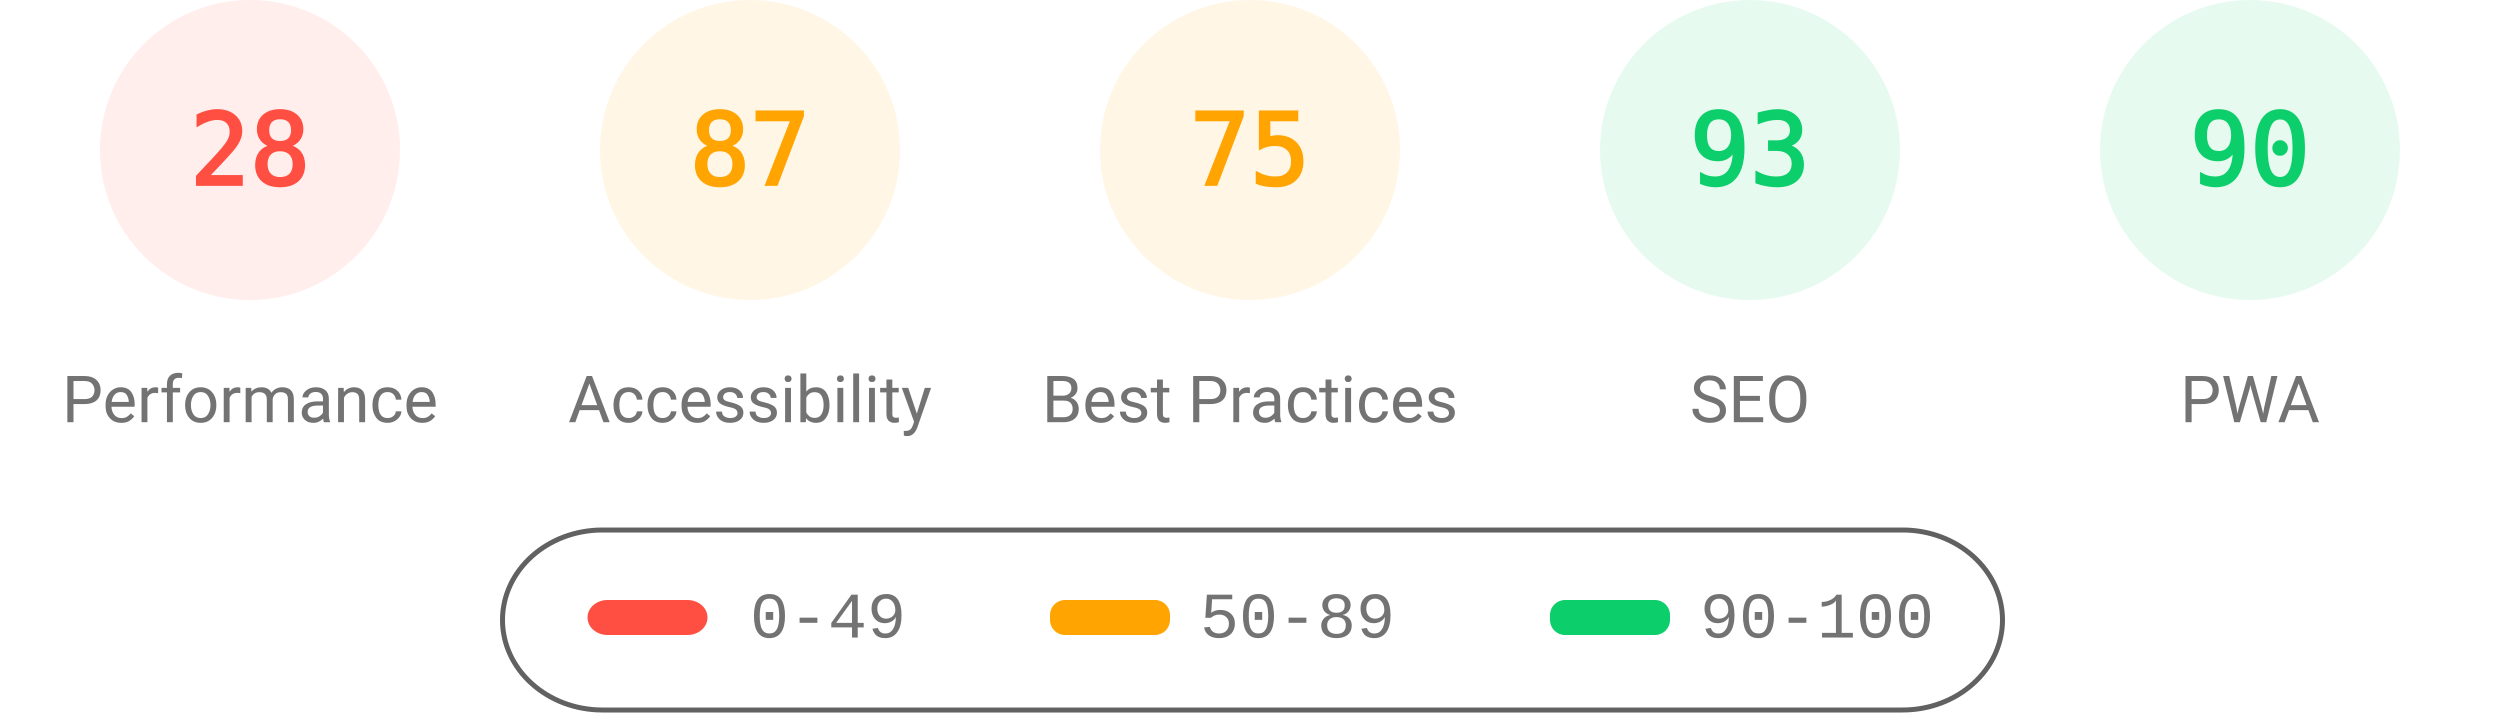
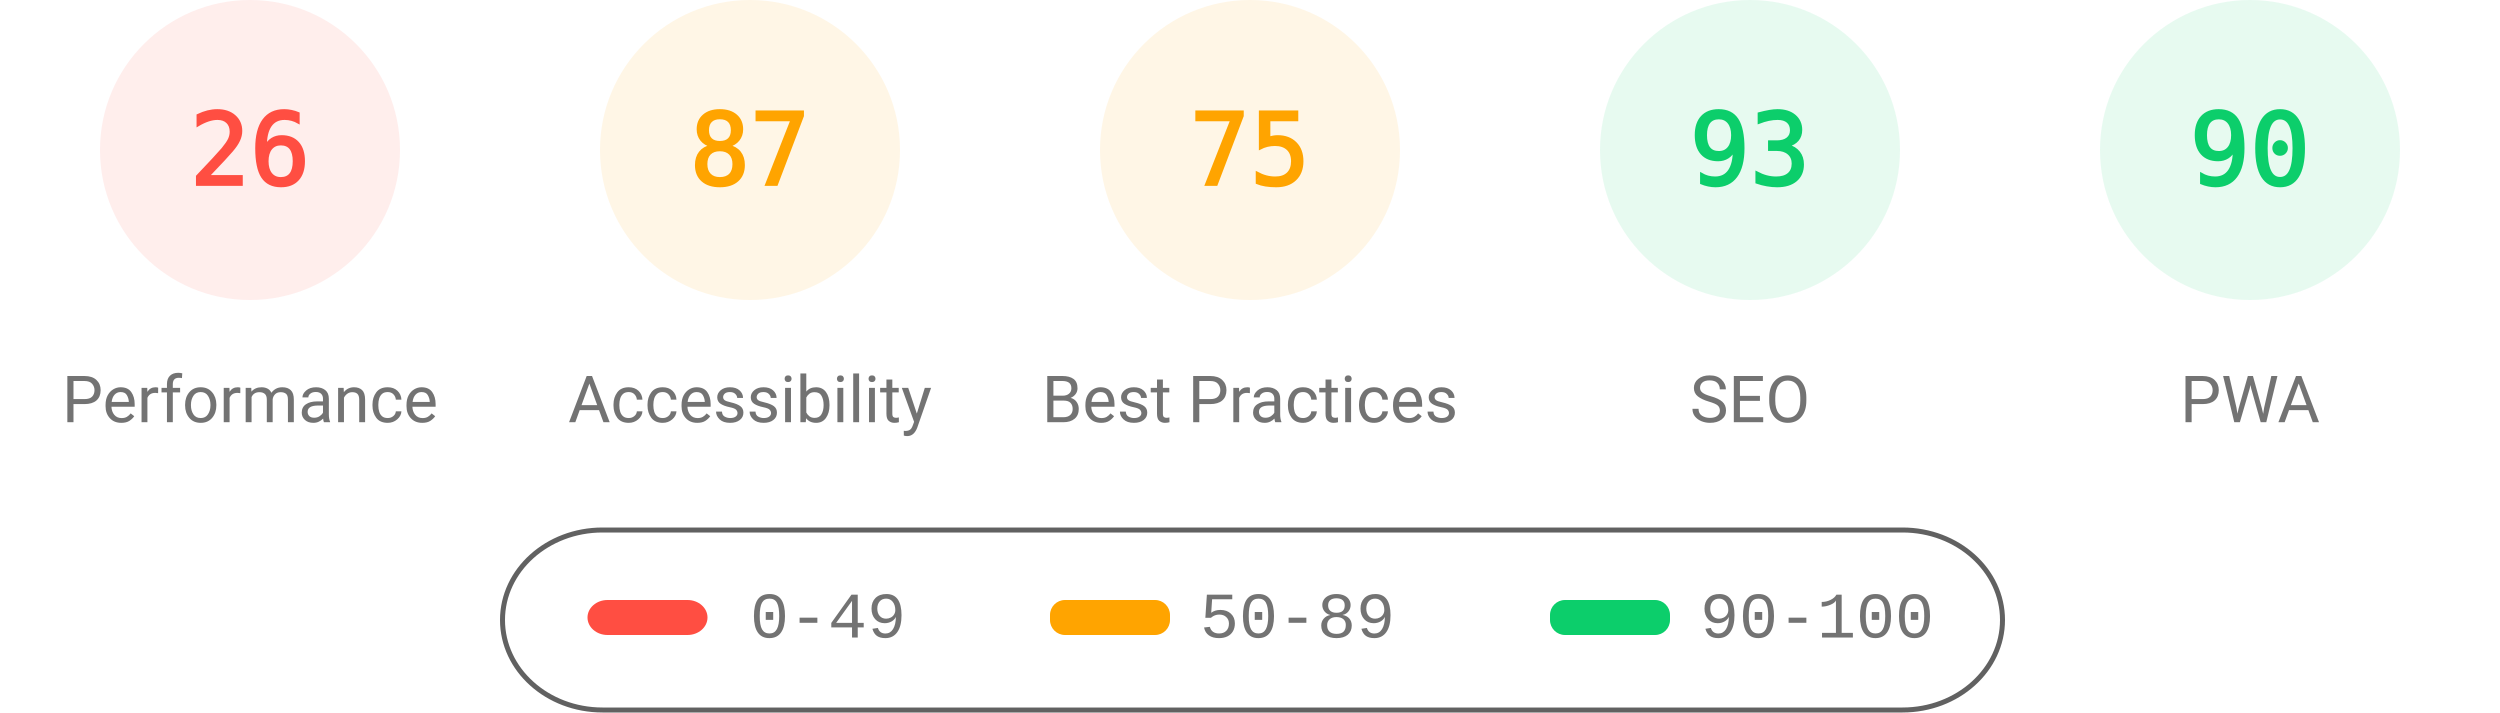
<svg xmlns="http://www.w3.org/2000/svg" fill="none" width="1000" height="285">
  <style>.gauge-base{opacity:.1}.gauge-arc{fill:none;animation-delay:250ms;stroke-linecap:round;transform:rotate(-90deg);transform-origin:100px 60px;animation:load-gauge 1s ease forwards}.guage-text{font-size:40px;font-family:monospace;text-align:center}.guage-red{color:#ff4e42;fill:#ff4e42;stroke:#ff4e42}.guage-orange{color:#ffa400;fill:#ffa400;stroke:#ffa400}.guage-green{color:#0cce6b;fill:#0cce6b;stroke:#0cce6b}.guage-undefined{color:#5c5c5c;fill:#5c5c5c;stroke:#5c5c5c}.guage-title{color:#737373;fill:#737373;stroke:none;font-size:26px;line-height:26px;font-family:Roboto,Halvetica,Arial,sans-serif}@keyframes load-gauge{from{stroke-dasharray:0 352.858}}</style>
  <svg class="guage-div guage-perf guage-red" viewBox="0 0 200 200" width="200" height="200">
    <circle class="gauge-base" r="56" cx="100" cy="60" stroke-width="8" />
-     <circle class="gauge-arc guage-arc-1" r="56" cx="100" cy="60" stroke-width="8" style="stroke-dasharray:98.52,351.858" />
-     <text class="guage-text" x="100" y="60" alignment-baseline="central" dominant-baseline="central" text-anchor="middle">28</text>
+     <circle class="gauge-arc guage-arc-1" r="56" cx="100" cy="60" stroke-width="8" style="stroke-dasharray:91.483,351.858" />
+     <text class="guage-text" x="100" y="60" alignment-baseline="central" dominant-baseline="central" text-anchor="middle">26</text>
    <text class="guage-title" x="100" y="160" alignment-baseline="central" dominant-baseline="central" text-anchor="middle">Performance</text>
  </svg>
  <svg class="guage-div guage-acc guage-orange" viewBox="0 0 200 200" width="200" height="200" x="200">
    <circle class="gauge-base" r="56" cx="100" cy="60" stroke-width="8" />
    <circle class="gauge-arc guage-arc-2" r="56" cx="100" cy="60" stroke-width="8" style="stroke-dasharray:306.116,351.858" />
    <text class="guage-text" x="100" y="60" alignment-baseline="central" dominant-baseline="central" text-anchor="middle">87</text>
    <text class="guage-title" x="100" y="160" alignment-baseline="central" dominant-baseline="central" text-anchor="middle">Accessibility</text>
  </svg>
  <svg class="guage-div guage-best guage-orange" viewBox="0 0 200 200" width="200" height="200" x="400">
    <circle class="gauge-base" r="56" cx="100" cy="60" stroke-width="8" />
    <circle class="gauge-arc guage-arc-3" r="56" cx="100" cy="60" stroke-width="8" style="stroke-dasharray:263.893,351.858" />
    <text class="guage-text" x="100" y="60" alignment-baseline="central" dominant-baseline="central" text-anchor="middle">75</text>
    <text class="guage-title" x="100" y="160" alignment-baseline="central" dominant-baseline="central" text-anchor="middle">Best Practices</text>
  </svg>
  <svg class="guage-div guage-seo guage-green" viewBox="0 0 200 200" width="200" height="200" x="600">
    <circle class="gauge-base" r="56" cx="100" cy="60" stroke-width="8" />
    <circle class="gauge-arc guage-arc-4" r="56" cx="100" cy="60" stroke-width="8" style="stroke-dasharray:327.228,351.858" />
    <text class="guage-text" x="100" y="60" alignment-baseline="central" dominant-baseline="central" text-anchor="middle">93</text>
    <text class="guage-title" x="100" y="160" alignment-baseline="central" dominant-baseline="central" text-anchor="middle">SEO</text>
  </svg>
  <svg class="guage-div guage-pwa guage-green" viewBox="0 0 200 200" width="200" height="200" x="800">
    <circle class="gauge-base" r="56" cx="100" cy="60" stroke-width="8" />
    <circle class="gauge-arc guage-arc-4" r="56" cx="100" cy="60" stroke-width="8" style="stroke-dasharray:316.672,351.858" />
    <text class="guage-text" x="100" y="60" alignment-baseline="central" dominant-baseline="central" text-anchor="middle">90</text>
    <text class="guage-title" x="100" y="160" alignment-baseline="central" dominant-baseline="central" text-anchor="middle">PWA</text>
  </svg>
  <svg width="604" height="76" x="200" y="210">
    <path fill="none" id="canvas_background" d="M-1-1h604v80H-1z" />
    <rect fill-opacity="0" stroke="#616161" stroke-width="2" rx="40" id="svg_2" height="72" width="600" y="2" x="1" fill="#000" />
    <rect stroke="#000" rx="8" id="svg_3" height="14" width="48" y="30" x="35" stroke-opacity="null" stroke-width="0" fill="#ff4e42" />
    <rect stroke="#000" rx="6" id="svg_4" height="14" width="48" y="30" x="220" stroke-opacity="null" stroke-width="0" fill="#ffa400" />
    <rect stroke="#000" rx="6" id="svg_5" height="14" width="48" y="30" x="420" stroke-opacity="null" stroke-width="0" fill="#0cce6b" />
    <text xml:space="preserve" text-anchor="start" font-family="'Courier New', Courier, monospace" font-size="26" id="svg_6" y="45" x="100" stroke-opacity="null" stroke-width="0" stroke="#000" fill="#737373">0-49</text>
    <text xml:space="preserve" text-anchor="start" font-family="'Courier New', Courier, monospace" font-size="26" id="svg_7" y="45" x="280" stroke-opacity="null" stroke-width="0" stroke="#000" fill="#737373">50-89</text>
    <text xml:space="preserve" text-anchor="start" font-family="'Courier New', Courier, monospace" font-size="26" id="svg_8" y="45" x="480" stroke-opacity="null" stroke-width="0" stroke="#000" fill="#737373">90-100</text>
  </svg>
</svg>
